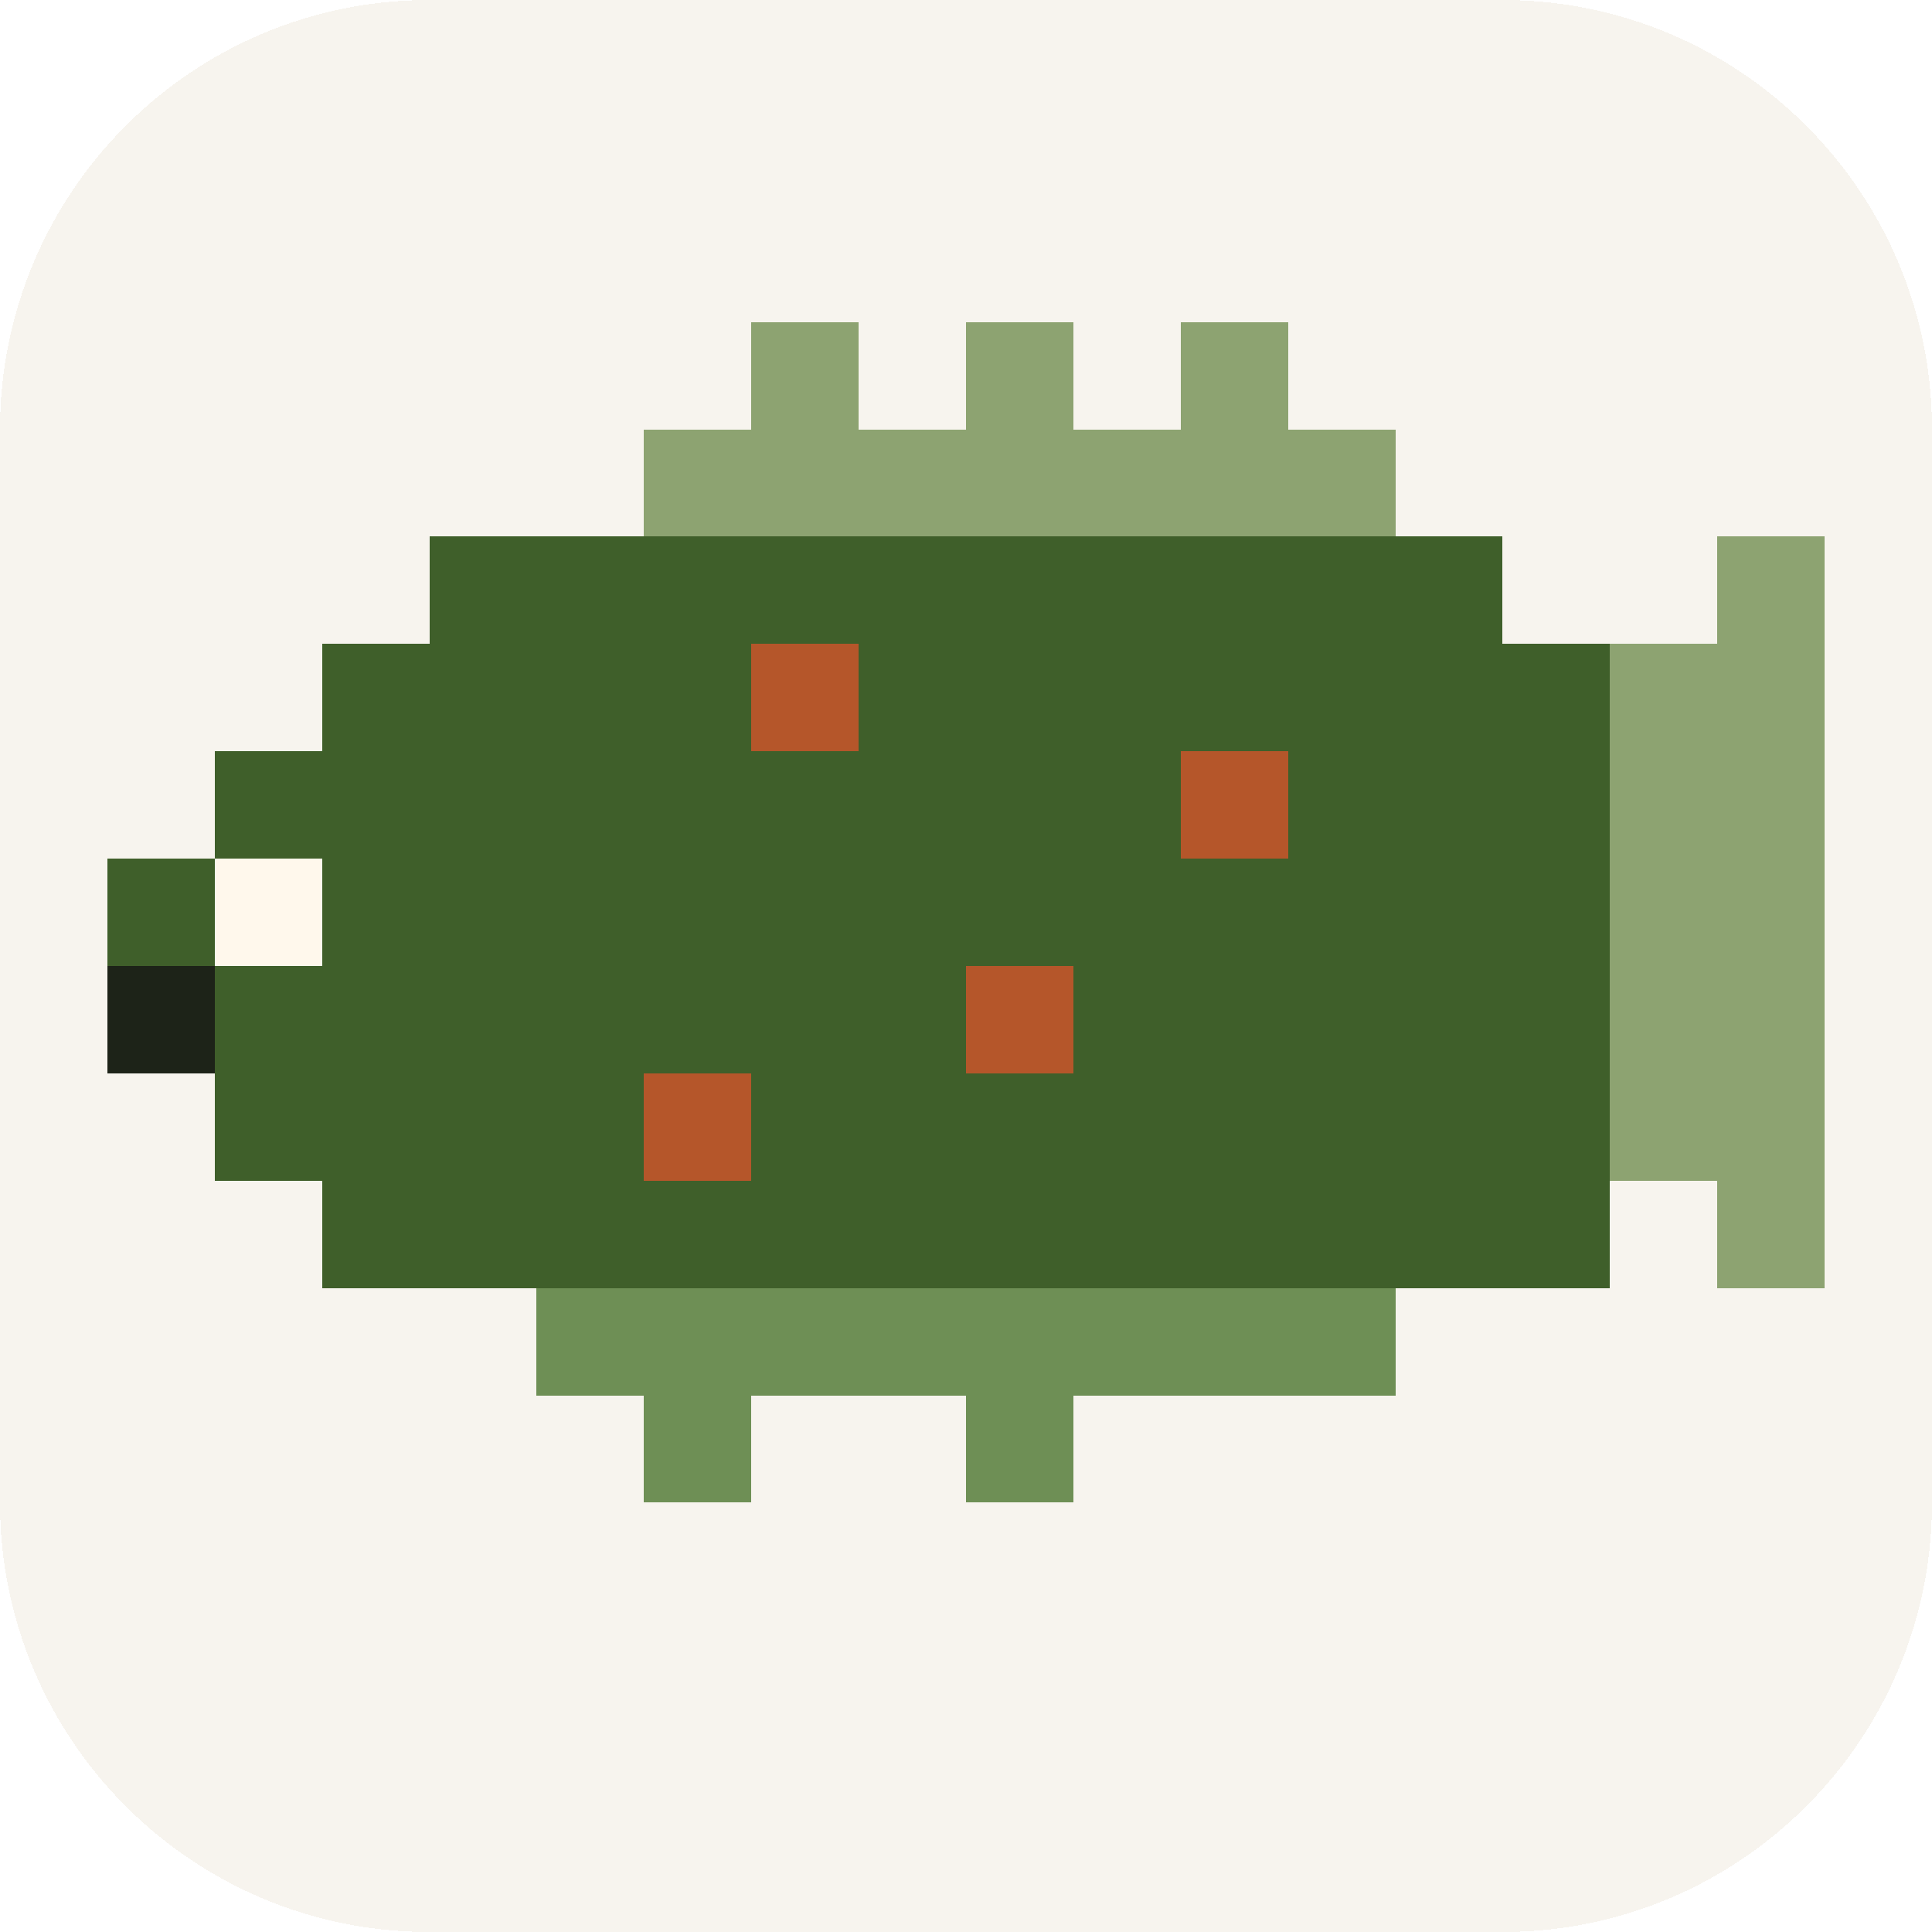
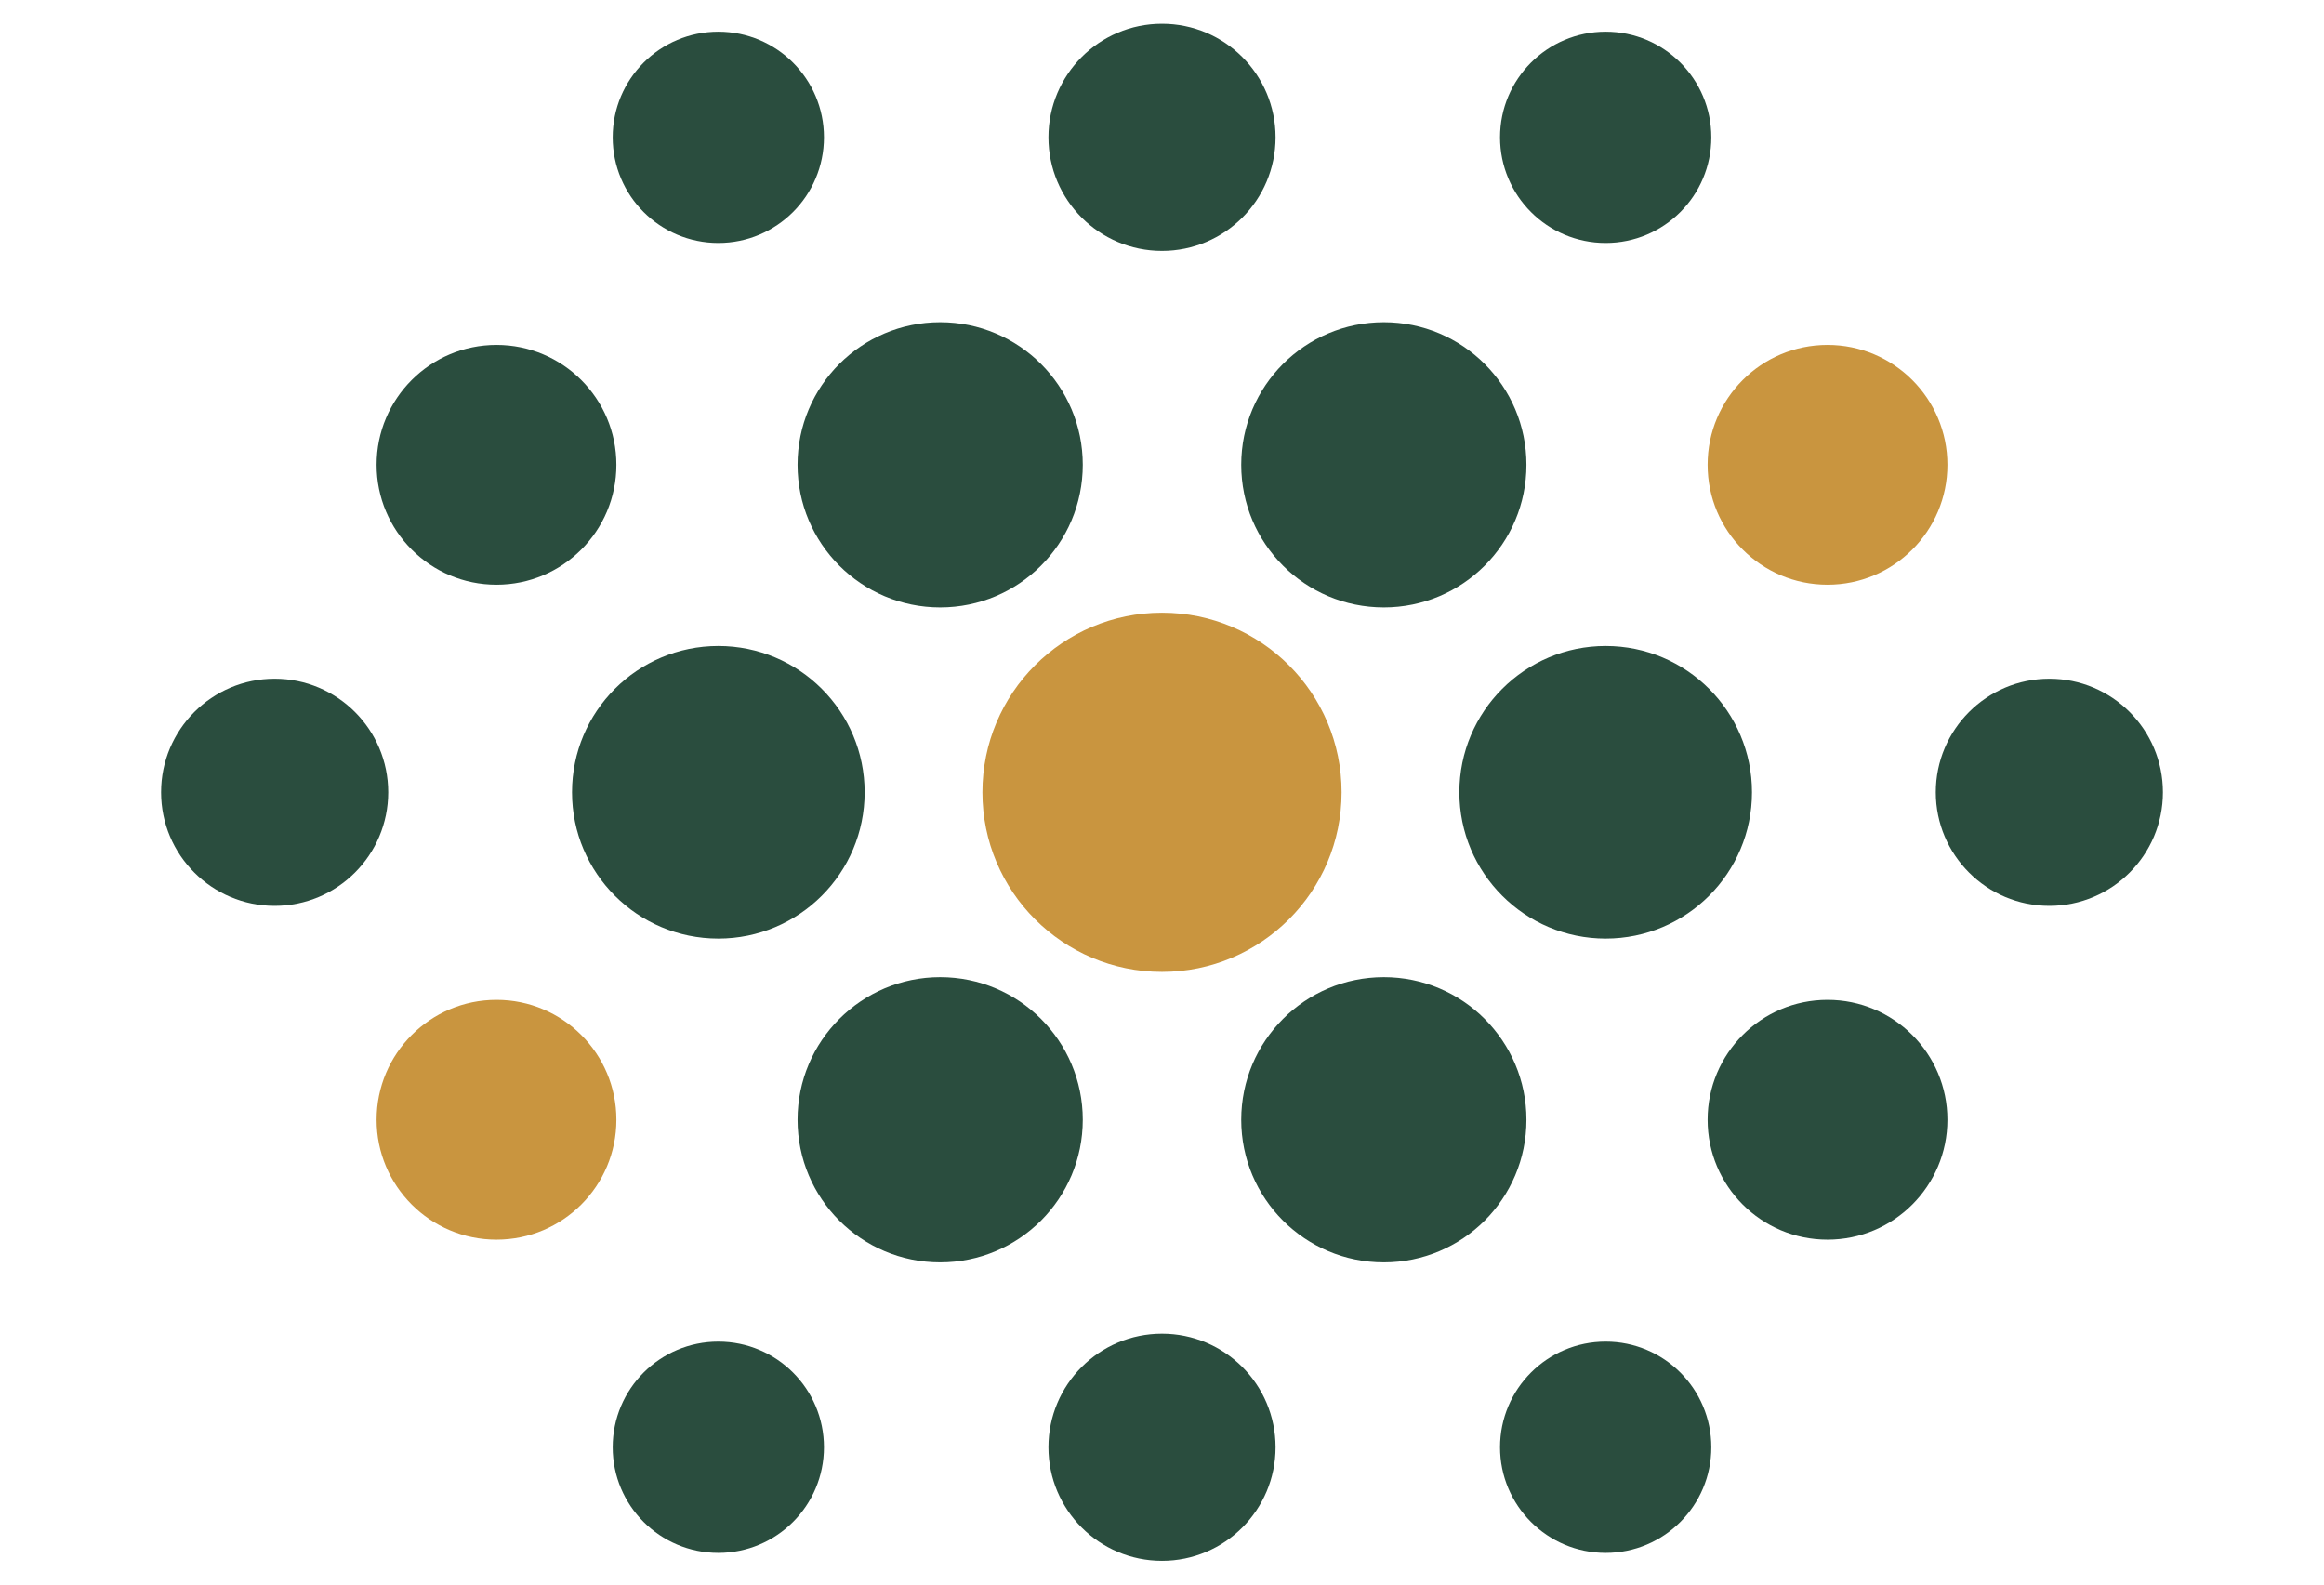
- <svg xmlns="http://www.w3.org/2000/svg" viewBox="-1 -1 18 18" shape-rendering="crispEdges">
-   <rect x="-1" y="-1" width="18" height="18" rx="4" fill="#f7f4ee" />
-   <g transform="translate(0 2)">
-     <rect x="6" y="0" width="1" height="1" fill="#8da371" />
-     <rect x="8" y="0" width="1" height="1" fill="#8da371" />
-     <rect x="10" y="0" width="1" height="1" fill="#8da371" />
-     <rect x="5" y="1" width="1" height="1" fill="#8da371" />
-     <rect x="6" y="1" width="1" height="1" fill="#8da371" />
-     <rect x="7" y="1" width="1" height="1" fill="#8da371" />
-     <rect x="8" y="1" width="1" height="1" fill="#8da371" />
-     <rect x="9" y="1" width="1" height="1" fill="#8da371" />
-     <rect x="10" y="1" width="1" height="1" fill="#8da371" />
-     <rect x="11" y="1" width="1" height="1" fill="#8da371" />
-     <rect x="3" y="2" width="1" height="1" fill="#3f5f2a" />
-     <rect x="4" y="2" width="1" height="1" fill="#3f5f2a" />
-     <rect x="5" y="2" width="1" height="1" fill="#3f5f2a" />
-     <rect x="6" y="2" width="1" height="1" fill="#3f5f2a" />
-     <rect x="7" y="2" width="1" height="1" fill="#3f5f2a" />
-     <rect x="8" y="2" width="1" height="1" fill="#3f5f2a" />
-     <rect x="9" y="2" width="1" height="1" fill="#3f5f2a" />
-     <rect x="10" y="2" width="1" height="1" fill="#3f5f2a" />
-     <rect x="11" y="2" width="1" height="1" fill="#3f5f2a" />
-     <rect x="12" y="2" width="1" height="1" fill="#3f5f2a" />
-     <rect x="15" y="2" width="1" height="1" fill="#8da371" />
-     <rect x="2" y="3" width="1" height="1" fill="#3f5f2a" />
-     <rect x="3" y="3" width="1" height="1" fill="#3f5f2a" />
-     <rect x="4" y="3" width="1" height="1" fill="#3f5f2a" />
-     <rect x="5" y="3" width="1" height="1" fill="#3f5f2a" />
-     <rect x="6" y="3" width="1" height="1" fill="#b5562a" />
-     <rect x="7" y="3" width="1" height="1" fill="#3f5f2a" />
-     <rect x="8" y="3" width="1" height="1" fill="#3f5f2a" />
-     <rect x="9" y="3" width="1" height="1" fill="#3f5f2a" />
-     <rect x="10" y="3" width="1" height="1" fill="#3f5f2a" />
-     <rect x="11" y="3" width="1" height="1" fill="#3f5f2a" />
-     <rect x="12" y="3" width="1" height="1" fill="#3f5f2a" />
-     <rect x="13" y="3" width="1" height="1" fill="#3f5f2a" />
-     <rect x="14" y="3" width="1" height="1" fill="#8da371" />
-     <rect x="15" y="3" width="1" height="1" fill="#8da371" />
-     <rect x="1" y="4" width="1" height="1" fill="#3f5f2a" />
-     <rect x="2" y="4" width="1" height="1" fill="#3f5f2a" />
-     <rect x="3" y="4" width="1" height="1" fill="#3f5f2a" />
-     <rect x="4" y="4" width="1" height="1" fill="#3f5f2a" />
-     <rect x="5" y="4" width="1" height="1" fill="#3f5f2a" />
-     <rect x="6" y="4" width="1" height="1" fill="#3f5f2a" />
-     <rect x="7" y="4" width="1" height="1" fill="#3f5f2a" />
-     <rect x="8" y="4" width="1" height="1" fill="#3f5f2a" />
-     <rect x="9" y="4" width="1" height="1" fill="#3f5f2a" />
-     <rect x="10" y="4" width="1" height="1" fill="#b5562a" />
-     <rect x="11" y="4" width="1" height="1" fill="#3f5f2a" />
-     <rect x="12" y="4" width="1" height="1" fill="#3f5f2a" />
-     <rect x="13" y="4" width="1" height="1" fill="#3f5f2a" />
-     <rect x="14" y="4" width="1" height="1" fill="#8da371" />
-     <rect x="15" y="4" width="1" height="1" fill="#8da371" />
-     <rect x="0" y="5" width="1" height="1" fill="#3f5f2a" />
-     <rect x="1" y="5" width="1" height="1" fill="#fff8ec" />
-     <rect x="2" y="5" width="1" height="1" fill="#3f5f2a" />
-     <rect x="3" y="5" width="1" height="1" fill="#3f5f2a" />
-     <rect x="4" y="5" width="1" height="1" fill="#3f5f2a" />
-     <rect x="5" y="5" width="1" height="1" fill="#3f5f2a" />
-     <rect x="6" y="5" width="1" height="1" fill="#3f5f2a" />
-     <rect x="7" y="5" width="1" height="1" fill="#3f5f2a" />
-     <rect x="8" y="5" width="1" height="1" fill="#3f5f2a" />
-     <rect x="9" y="5" width="1" height="1" fill="#3f5f2a" />
-     <rect x="10" y="5" width="1" height="1" fill="#3f5f2a" />
-     <rect x="11" y="5" width="1" height="1" fill="#3f5f2a" />
-     <rect x="12" y="5" width="1" height="1" fill="#3f5f2a" />
-     <rect x="13" y="5" width="1" height="1" fill="#3f5f2a" />
-     <rect x="14" y="5" width="1" height="1" fill="#8da371" />
-     <rect x="15" y="5" width="1" height="1" fill="#8da371" />
-     <rect x="0" y="6" width="1" height="1" fill="#1d2318" />
-     <rect x="1" y="6" width="1" height="1" fill="#3f5f2a" />
-     <rect x="2" y="6" width="1" height="1" fill="#3f5f2a" />
-     <rect x="3" y="6" width="1" height="1" fill="#3f5f2a" />
-     <rect x="4" y="6" width="1" height="1" fill="#3f5f2a" />
-     <rect x="5" y="6" width="1" height="1" fill="#3f5f2a" />
-     <rect x="6" y="6" width="1" height="1" fill="#3f5f2a" />
-     <rect x="7" y="6" width="1" height="1" fill="#3f5f2a" />
-     <rect x="8" y="6" width="1" height="1" fill="#b5562a" />
-     <rect x="9" y="6" width="1" height="1" fill="#3f5f2a" />
-     <rect x="10" y="6" width="1" height="1" fill="#3f5f2a" />
-     <rect x="11" y="6" width="1" height="1" fill="#3f5f2a" />
-     <rect x="12" y="6" width="1" height="1" fill="#3f5f2a" />
-     <rect x="13" y="6" width="1" height="1" fill="#3f5f2a" />
-     <rect x="14" y="6" width="1" height="1" fill="#8da371" />
-     <rect x="15" y="6" width="1" height="1" fill="#8da371" />
-     <rect x="1" y="7" width="1" height="1" fill="#3f5f2a" />
-     <rect x="2" y="7" width="1" height="1" fill="#3f5f2a" />
-     <rect x="3" y="7" width="1" height="1" fill="#3f5f2a" />
-     <rect x="4" y="7" width="1" height="1" fill="#3f5f2a" />
-     <rect x="5" y="7" width="1" height="1" fill="#b5562a" />
-     <rect x="6" y="7" width="1" height="1" fill="#3f5f2a" />
-     <rect x="7" y="7" width="1" height="1" fill="#3f5f2a" />
-     <rect x="8" y="7" width="1" height="1" fill="#3f5f2a" />
-     <rect x="9" y="7" width="1" height="1" fill="#3f5f2a" />
-     <rect x="10" y="7" width="1" height="1" fill="#3f5f2a" />
-     <rect x="11" y="7" width="1" height="1" fill="#3f5f2a" />
-     <rect x="12" y="7" width="1" height="1" fill="#3f5f2a" />
-     <rect x="13" y="7" width="1" height="1" fill="#3f5f2a" />
-     <rect x="14" y="7" width="1" height="1" fill="#8da371" />
-     <rect x="15" y="7" width="1" height="1" fill="#8da371" />
-     <rect x="2" y="8" width="1" height="1" fill="#3f5f2a" />
-     <rect x="3" y="8" width="1" height="1" fill="#3f5f2a" />
-     <rect x="4" y="8" width="1" height="1" fill="#3f5f2a" />
-     <rect x="5" y="8" width="1" height="1" fill="#3f5f2a" />
-     <rect x="6" y="8" width="1" height="1" fill="#3f5f2a" />
-     <rect x="7" y="8" width="1" height="1" fill="#3f5f2a" />
-     <rect x="8" y="8" width="1" height="1" fill="#3f5f2a" />
-     <rect x="9" y="8" width="1" height="1" fill="#3f5f2a" />
-     <rect x="10" y="8" width="1" height="1" fill="#3f5f2a" />
-     <rect x="11" y="8" width="1" height="1" fill="#3f5f2a" />
-     <rect x="12" y="8" width="1" height="1" fill="#3f5f2a" />
-     <rect x="13" y="8" width="1" height="1" fill="#3f5f2a" />
-     <rect x="15" y="8" width="1" height="1" fill="#8da371" />
-     <rect x="4" y="9" width="1" height="1" fill="#6e8f55" />
-     <rect x="5" y="9" width="1" height="1" fill="#6e8f55" />
-     <rect x="6" y="9" width="1" height="1" fill="#6e8f55" />
-     <rect x="7" y="9" width="1" height="1" fill="#6e8f55" />
-     <rect x="8" y="9" width="1" height="1" fill="#6e8f55" />
-     <rect x="9" y="9" width="1" height="1" fill="#6e8f55" />
-     <rect x="10" y="9" width="1" height="1" fill="#6e8f55" />
-     <rect x="11" y="9" width="1" height="1" fill="#6e8f55" />
-     <rect x="5" y="10" width="1" height="1" fill="#6e8f55" />
-     <rect x="8" y="10" width="1" height="1" fill="#6e8f55" />
-   </g>
+ <svg xmlns="http://www.w3.org/2000/svg" viewBox="0 0 44 30">
+   <circle cx="13.6" cy="2.6" r="2.00" fill="#2A4D3E" />
+   <circle cx="22.0" cy="2.6" r="2.15" fill="#2A4D3E" />
+   <circle cx="30.4" cy="2.6" r="2.00" fill="#2A4D3E" />
+   <circle cx="9.4" cy="8.8" r="2.27" fill="#2A4D3E" />
+   <circle cx="17.8" cy="8.8" r="2.70" fill="#2A4D3E" />
+   <circle cx="26.2" cy="8.8" r="2.70" fill="#2A4D3E" />
+   <circle cx="34.6" cy="8.8" r="2.27" fill="#C9953F" />
+   <circle cx="5.2" cy="15.0" r="2.15" fill="#2A4D3E" />
+   <circle cx="13.6" cy="15.0" r="2.77" fill="#2A4D3E" />
+   <circle cx="22.0" cy="15.0" r="3.40" fill="#C9953F" />
+   <circle cx="30.4" cy="15.0" r="2.77" fill="#2A4D3E" />
+   <circle cx="38.8" cy="15.0" r="2.15" fill="#2A4D3E" />
+   <circle cx="9.4" cy="21.2" r="2.27" fill="#C9953F" />
+   <circle cx="17.8" cy="21.2" r="2.70" fill="#2A4D3E" />
+   <circle cx="26.2" cy="21.2" r="2.70" fill="#2A4D3E" />
+   <circle cx="34.6" cy="21.2" r="2.27" fill="#2A4D3E" />
+   <circle cx="13.6" cy="27.4" r="2.00" fill="#2A4D3E" />
+   <circle cx="22.0" cy="27.4" r="2.15" fill="#2A4D3E" />
+   <circle cx="30.4" cy="27.4" r="2.00" fill="#2A4D3E" />
</svg>
